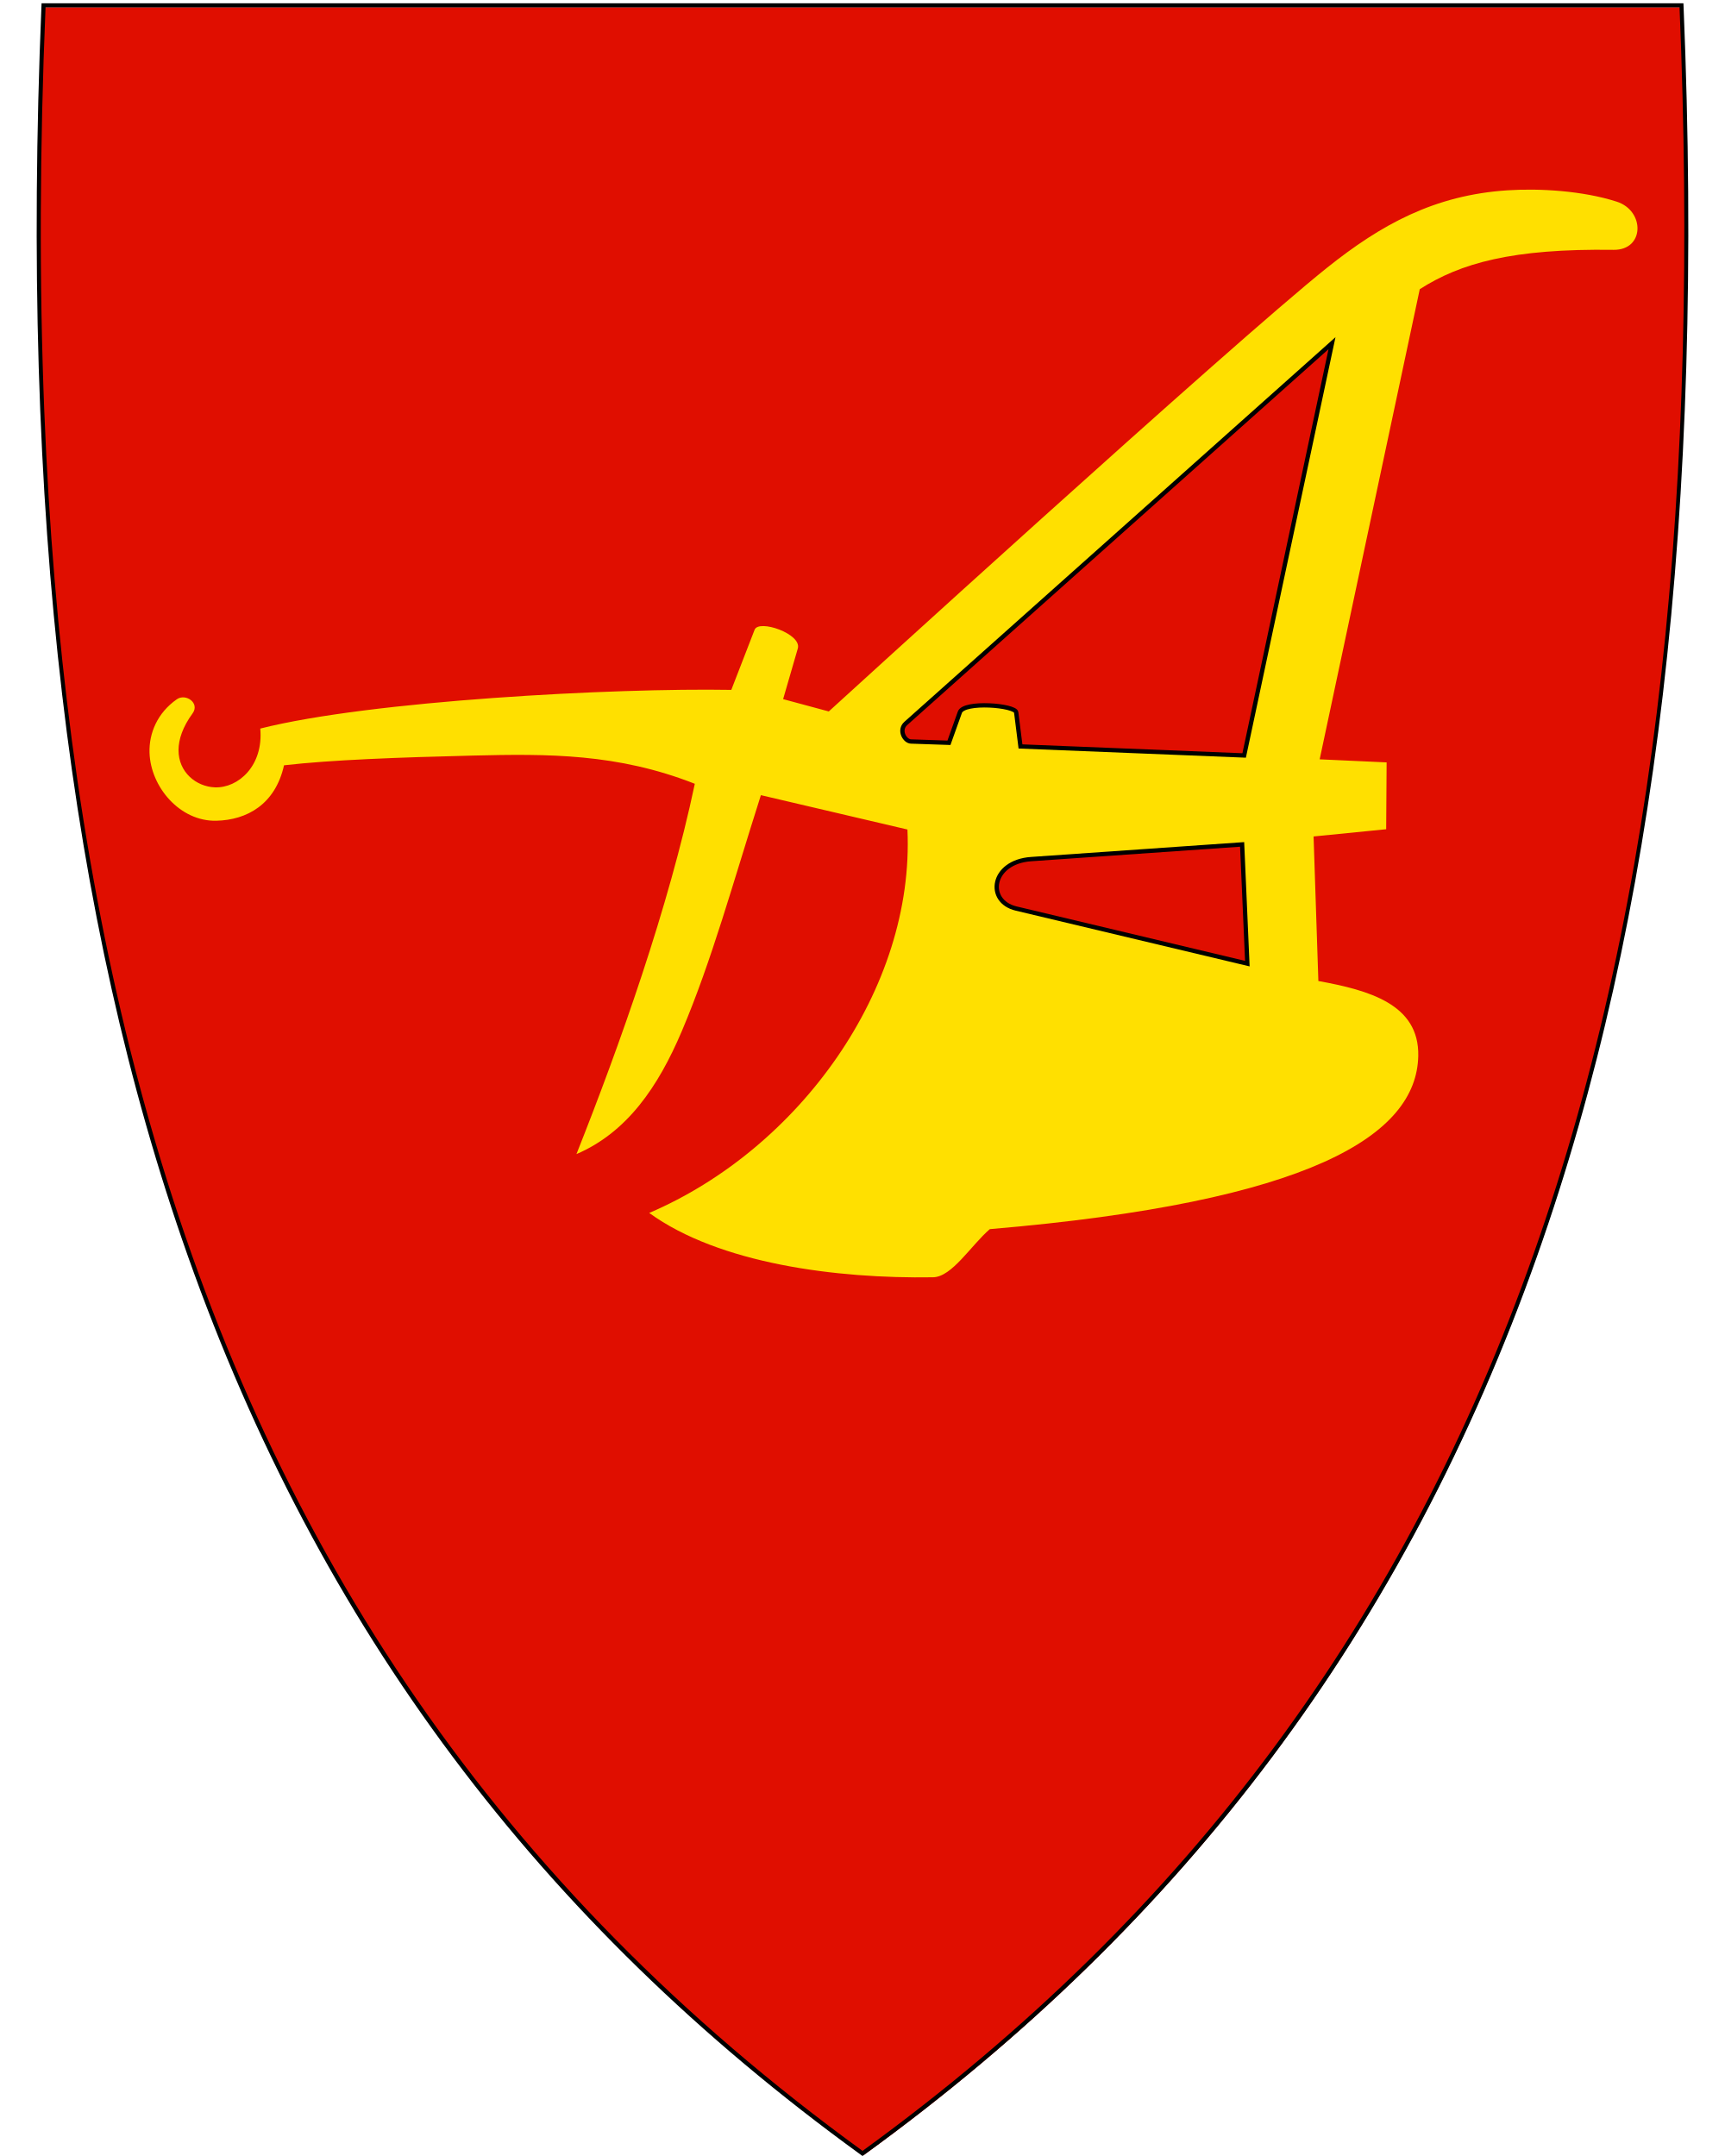
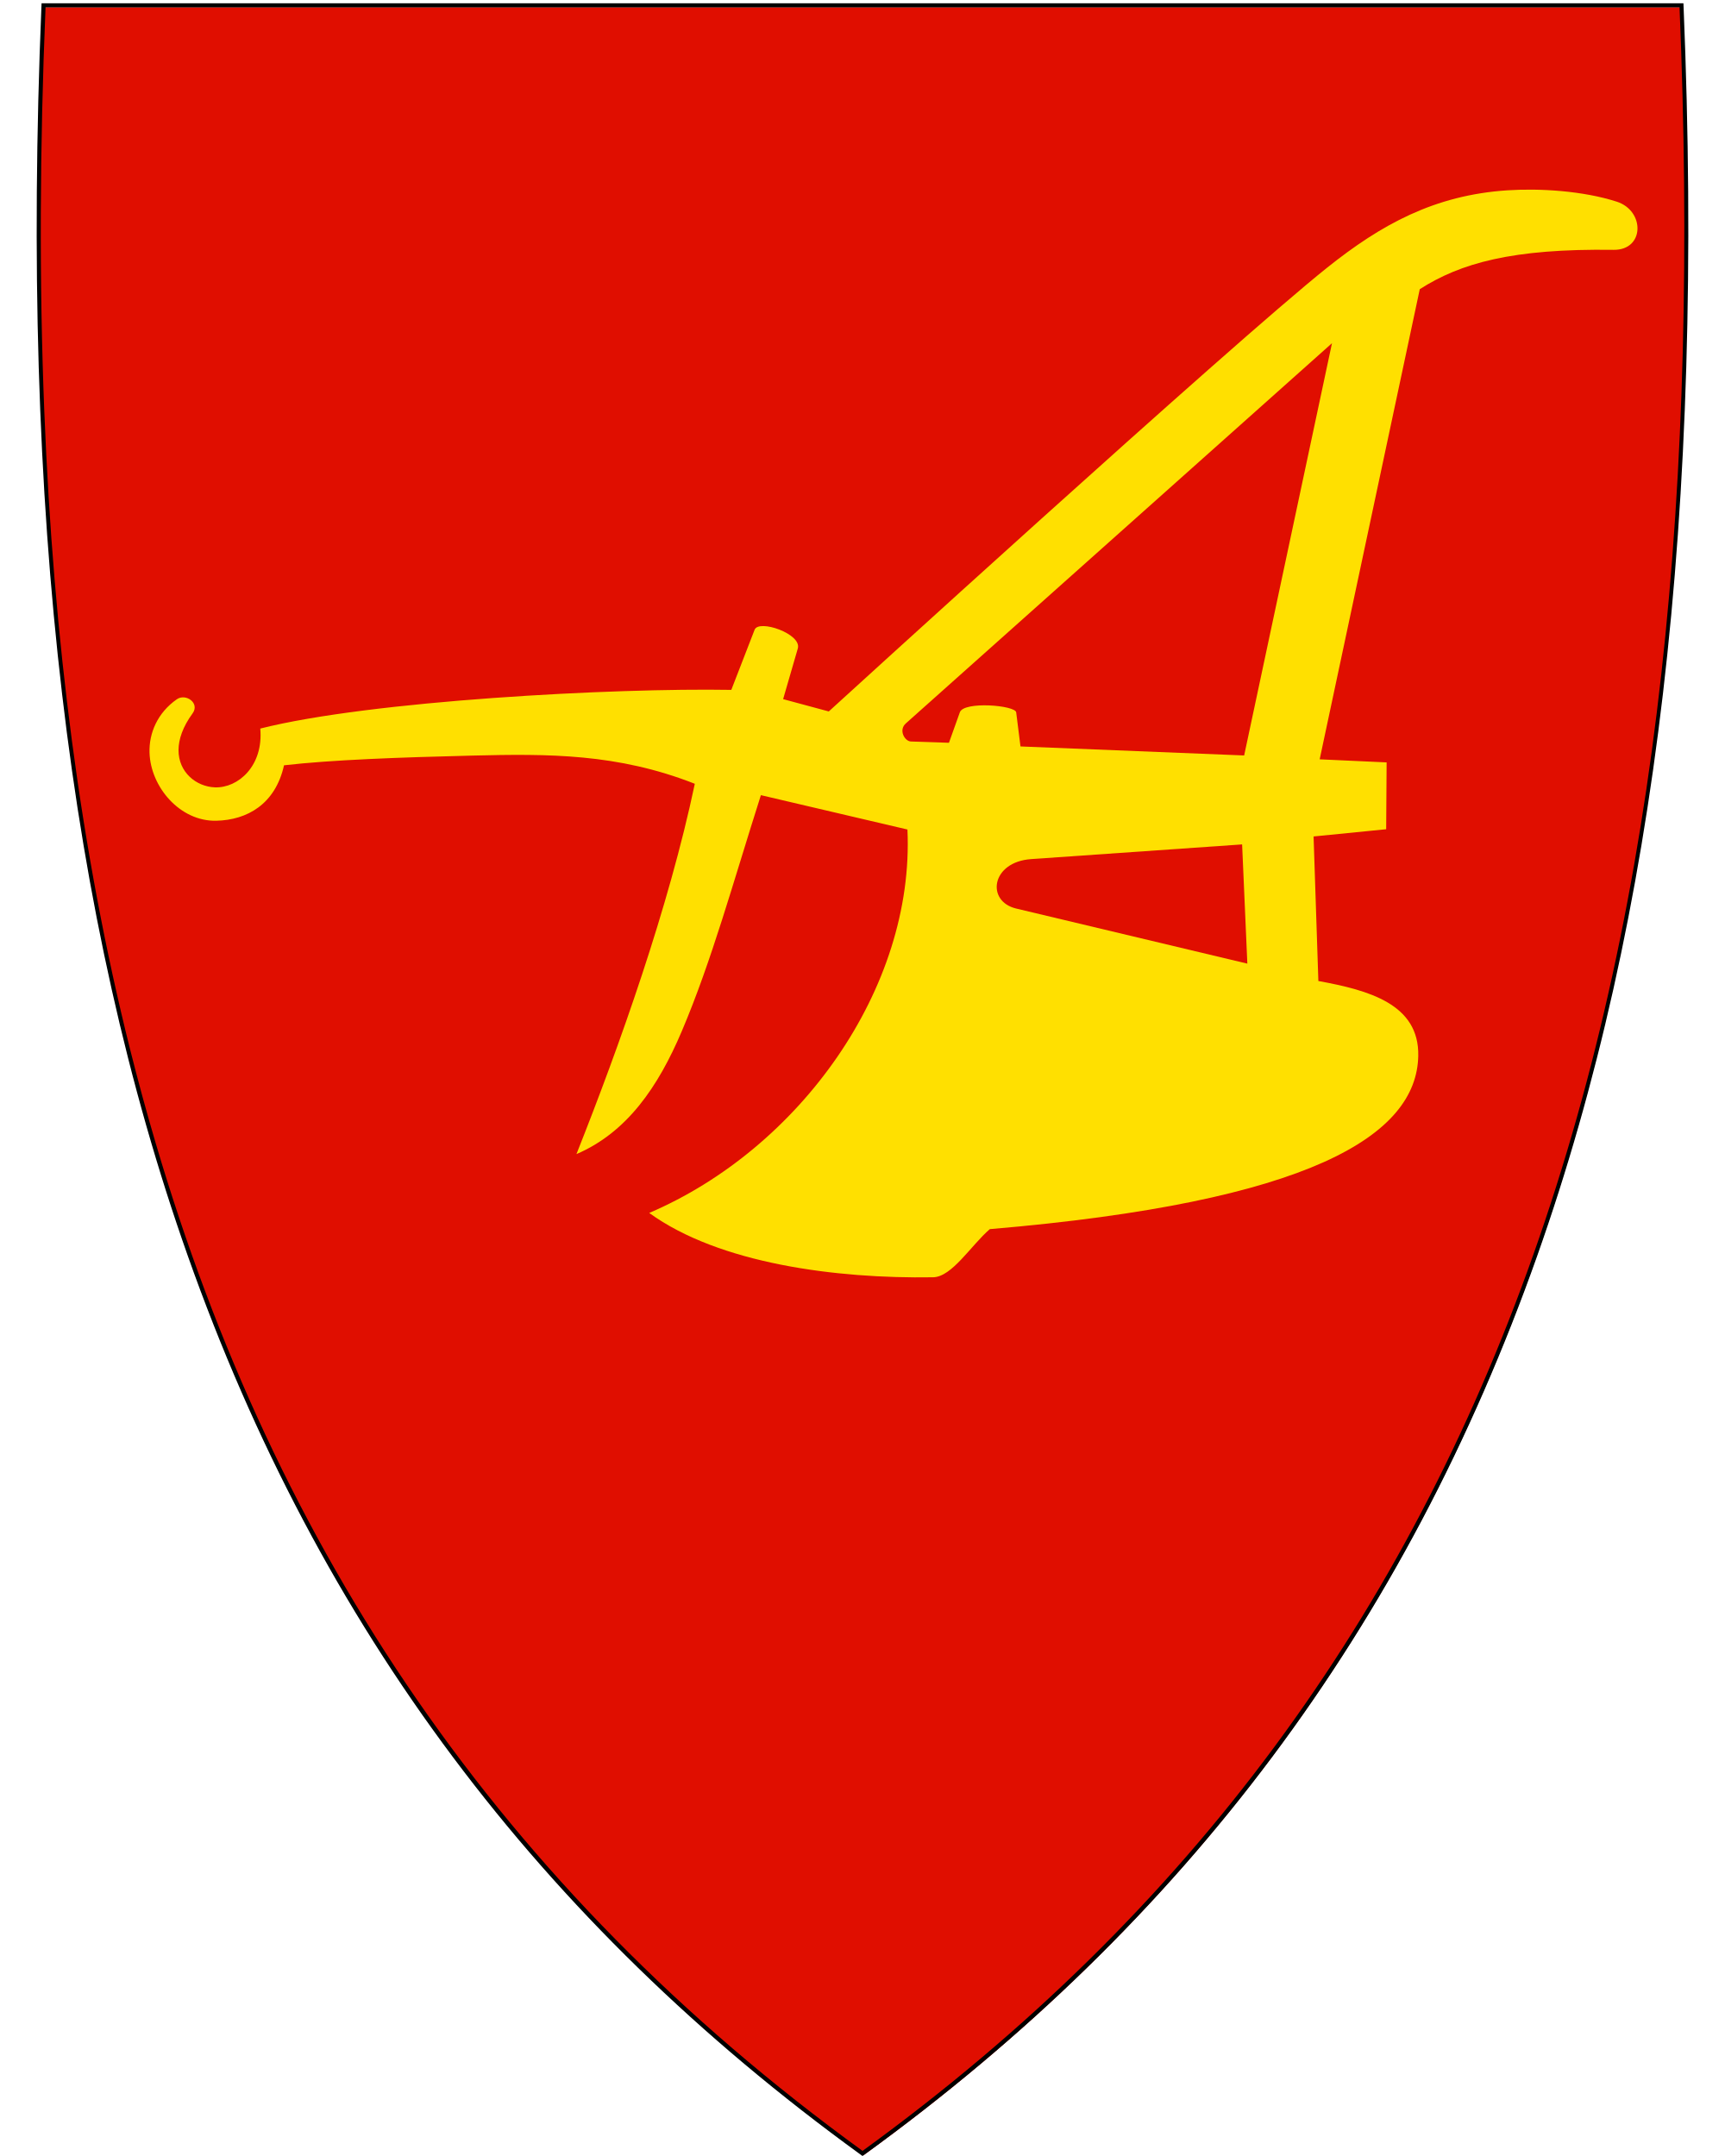
<svg xmlns="http://www.w3.org/2000/svg" xml:space="preserve" enable-background="new 30.5 31.5 412 533" viewBox="30.5 31.5 400 500" height="500" width="400" y="0" x="0" version="1.1" id="svg2">
  <defs id="defs6" />
  <path fill="#e00e00" id="path4148" d="M230.45 531.13C156.13 477.21 105.19 409.11 74.71 322.97 47.07 244.87 35.98 150.22 40.8 33.62l0.02-0.46 379.82 0 0.02 0.46c4.81 116.6-6.28 211.24-33.91 289.35-30.48 86.14-81.42 154.24-155.74 208.16l-0.28 0.2-0.28-0.2z" />
  <path d="M419.96 33.21C429.03 252.66 383.71 419.16 230.51 530.31 146.04 469.02 94.36 390.9 66.52 296.34 64.43 289.25 62.48 282.07 60.65 274.8 49.2 229.11 42.88 179.78 40.77 126.86 39.57 96.8 39.72 65.58 41.06 33.21l189.45 0 189.45 0m0.92-0.95-0.92 0-189.45 0-189.45 0-0.92 0-0.04 0.92c-4.82 116.66 6.28 211.36 33.93 289.52 30.51 86.24 81.51 154.41 155.91 208.39l0.56 0.41 0.56-0.41C305.46 477.11 356.46 408.94 386.97 322.7 414.62 244.54 425.72 149.84 420.9 33.18l-0.04-0.92 0 0z" id="path10" />
  <path style="fill:#ffe000;fill-opacity:1;stroke:#000000;stroke-opacity:0" id="path4636" d="m 75.155,196.946 c 1.751,-2.4 -1.581,-4.725 -3.658,-3.271 -4.486,3.14 -6.47,7.853 -6.325,12.398 0.253,7.911 7.036,15.966 15.495,15.766 7.085,-0.168 13.665,-3.782 15.694,-12.858 10.959,-1.265 26.719,-1.84 43.777,-2.255 17.501,-0.426 33.574,-0.503 51.477,6.542 -6.053,28.731 -17.486,60.814 -27.448,85.883 11.724,-5.036 18.938,-15.565 24.437,-28.522 6.97,-16.423 11.842,-34.333 18.336,-54.724 l 33.981,7.968 c 1.697,36.923 -25.096,74.033 -59.878,88.922 16.202,11.753 43.333,15.276 65.82,14.92 4.388,-0.07 8.772,-7.37 13.157,-11.165 74.332,-6.305 98.994,-21.709 99.353,-40.187 0.233,-11.998 -11.448,-15.22 -23.165,-17.356 l -1.11,-33.522 16.835,-1.675 0.103,-15.502 -15.526,-0.713 23.212,-109.031 c 9.421,-6.02 21.401,-9.454 44.923,-9.123 7.251,0.102 7.32,-9.058 0.754,-11.172 -7.868,-2.533 -17.878,-3.119 -25.289,-2.637 C 363.068,76.739 350.719,83.62 338.278,93.547 315.851,111.443 222.68,196.492 222.68,196.492 l -10.588,-2.855 3.407,-11.747 c 0.981,-3.383 -9.05,-6.845 -10.018,-4.345 l -5.403,13.945 c -27.066,-0.474 -83.577,2.49 -109.225,8.972 0.781,8.64 -5.124,13.839 -10.526,13.633 -4.353,-0.166 -8.468,-3.526 -8.43,-8.675 0.018,-2.464 0.97,-5.34 3.257,-8.474 z" />
-   <path style="fill:#e00e00;fill-opacity:1;stroke:#000000;stroke-opacity:1" id="path4638" d="m 266.126,242.199 c -7.01,-1.671 -5.83,-10.816 3.489,-11.465 l 48.912,-3.406 1.211,27.649 z" />
-   <path style="fill:#e00e00;fill-opacity:1;stroke:#000000;stroke-opacity:1" id="path4640" d="m 250.547,203.759 -8.816,-0.299 c -1.432,-0.049 -2.941,-2.631 -1.177,-4.199 l 98.815,-88.173 -20.37,95.611 -51.866,-2.092 -0.992,-7.899 c -0.207,-1.65 -12.13,-2.643 -13.066,-0.024 z" />
+   <path style="fill:#e00e00;fill-opacity:1;stroke:#000000;stroke-opacity:0" id="path4638" d="m 266.126,242.199 c -7.01,-1.671 -5.83,-10.816 3.489,-11.465 l 48.912,-3.406 1.211,27.649 z" />
+   <path style="fill:#e00e00;fill-opacity:1;stroke:#000000;stroke-opacity:0" id="path4640" d="m 250.547,203.759 -8.816,-0.299 c -1.432,-0.049 -2.941,-2.631 -1.177,-4.199 l 98.815,-88.173 -20.37,95.611 -51.866,-2.092 -0.992,-7.899 c -0.207,-1.65 -12.13,-2.643 -13.066,-0.024 z" />
</svg>
